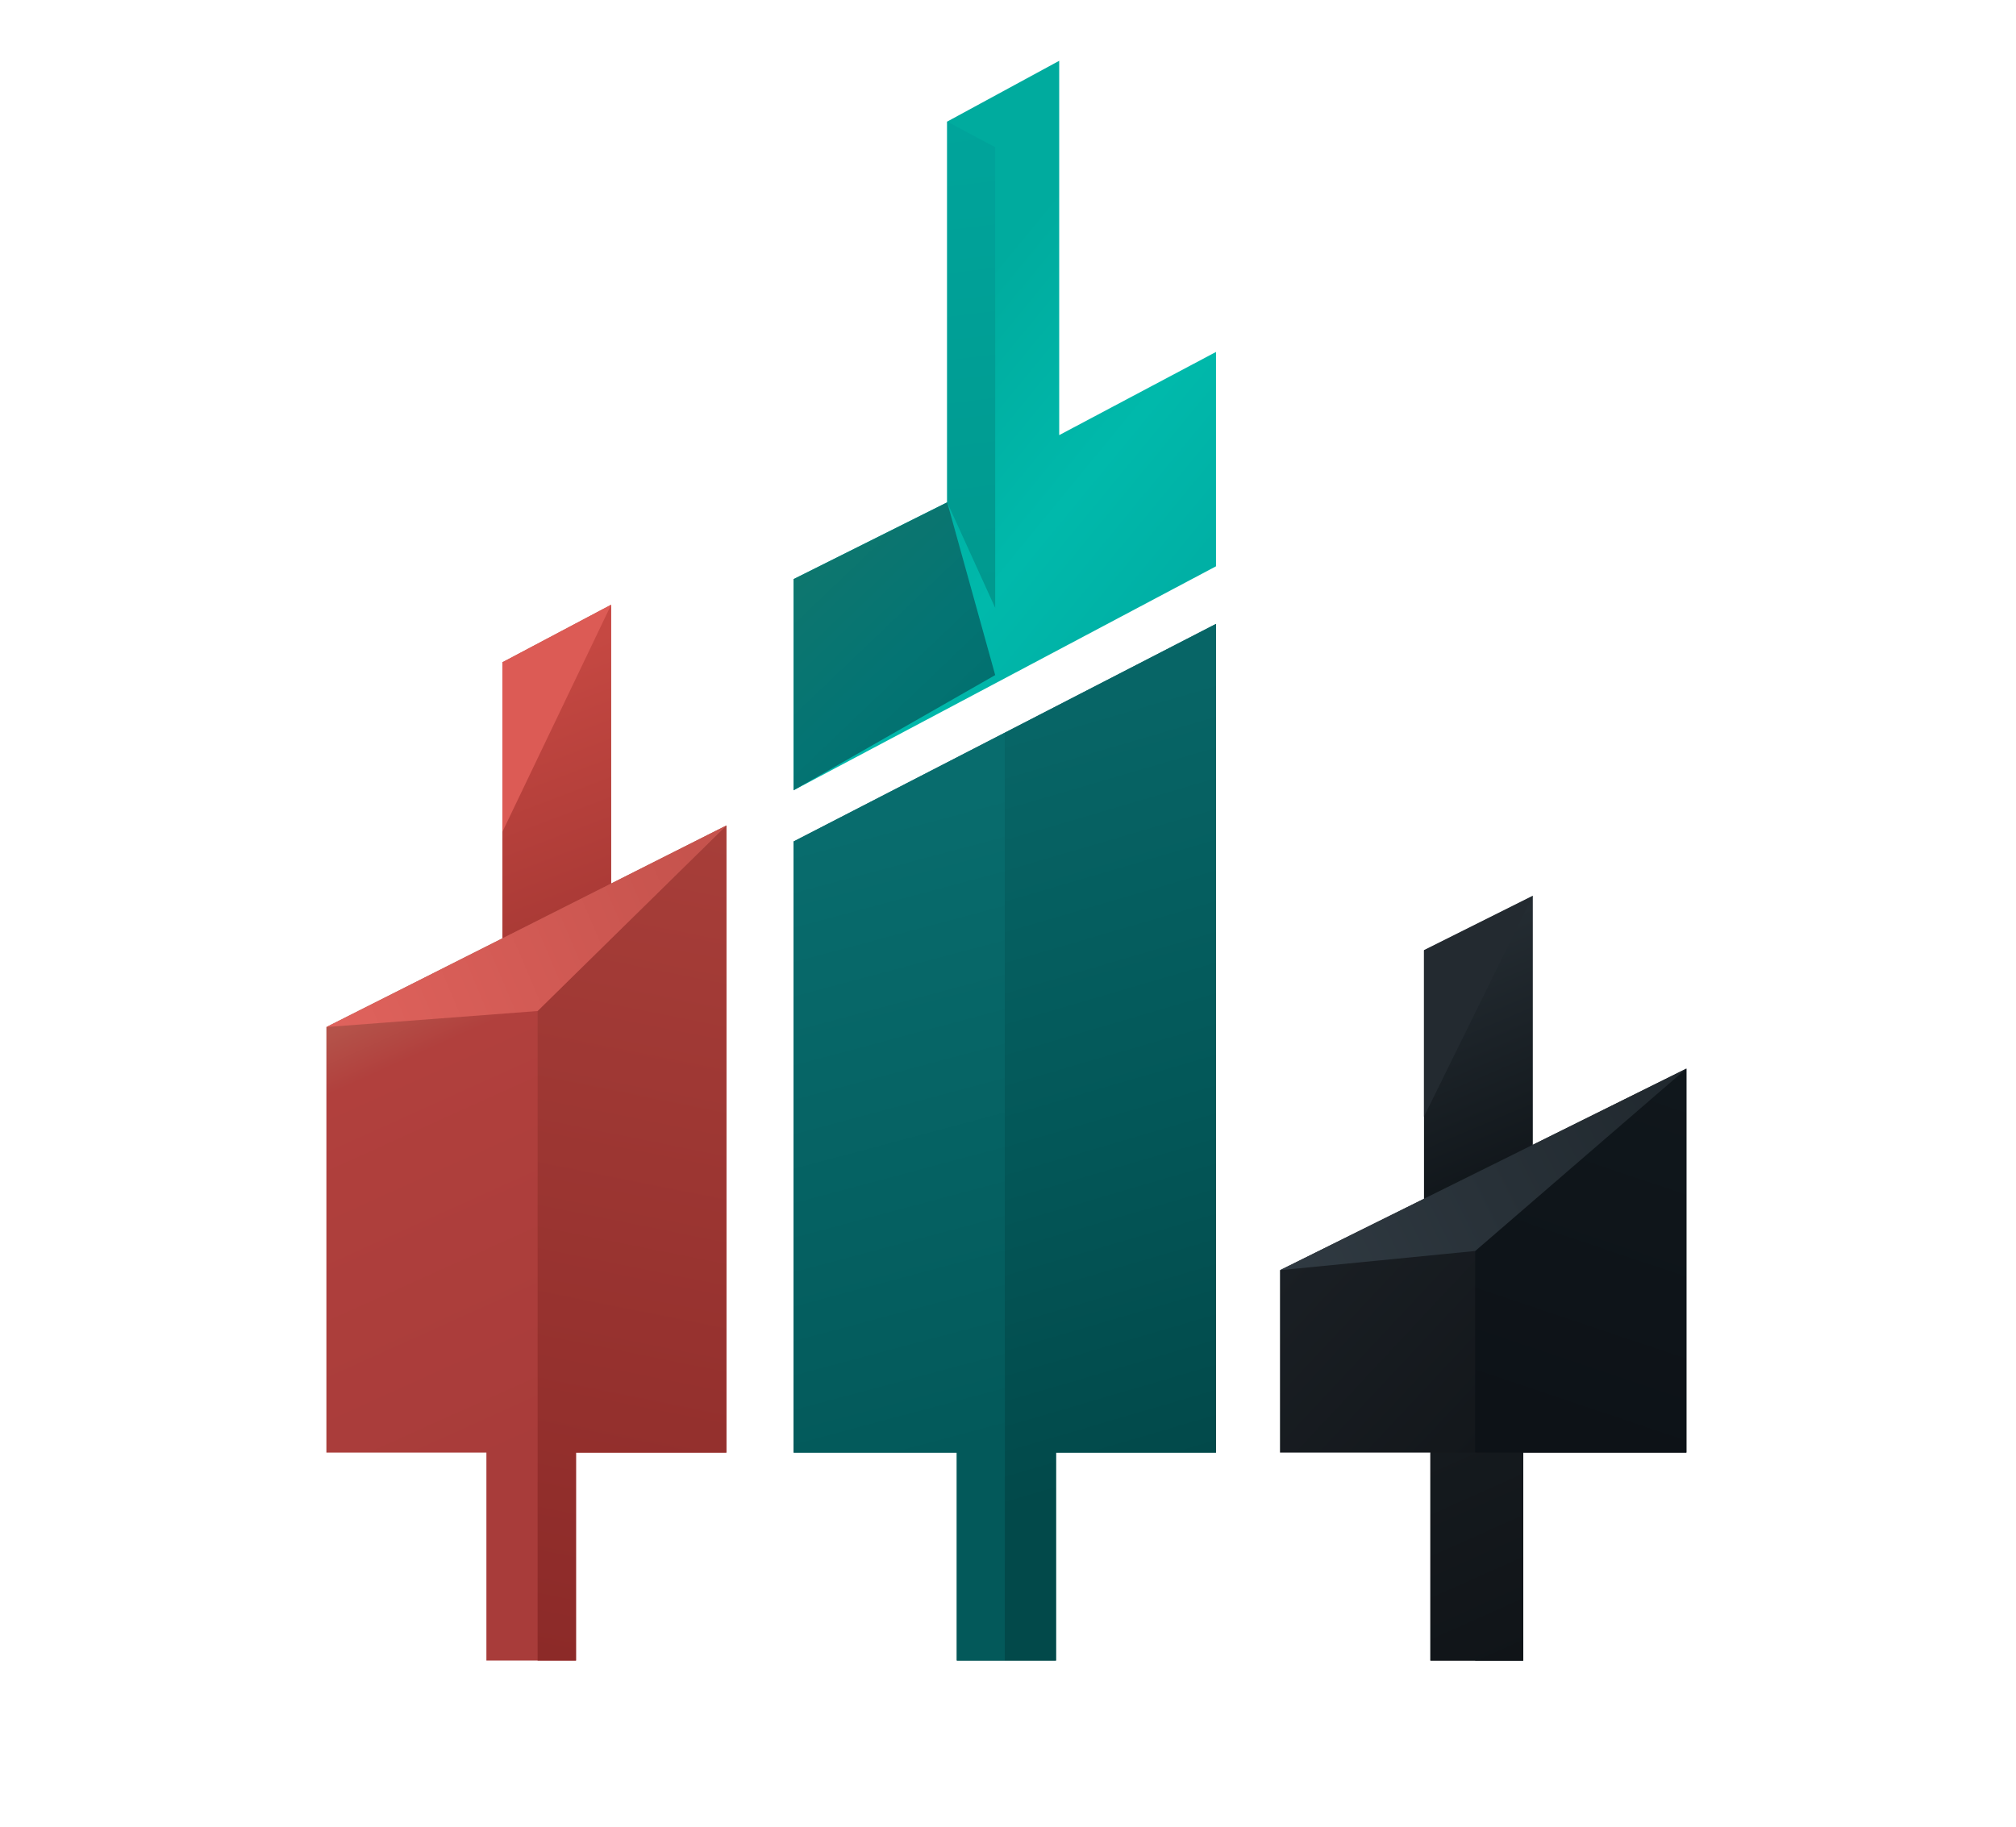
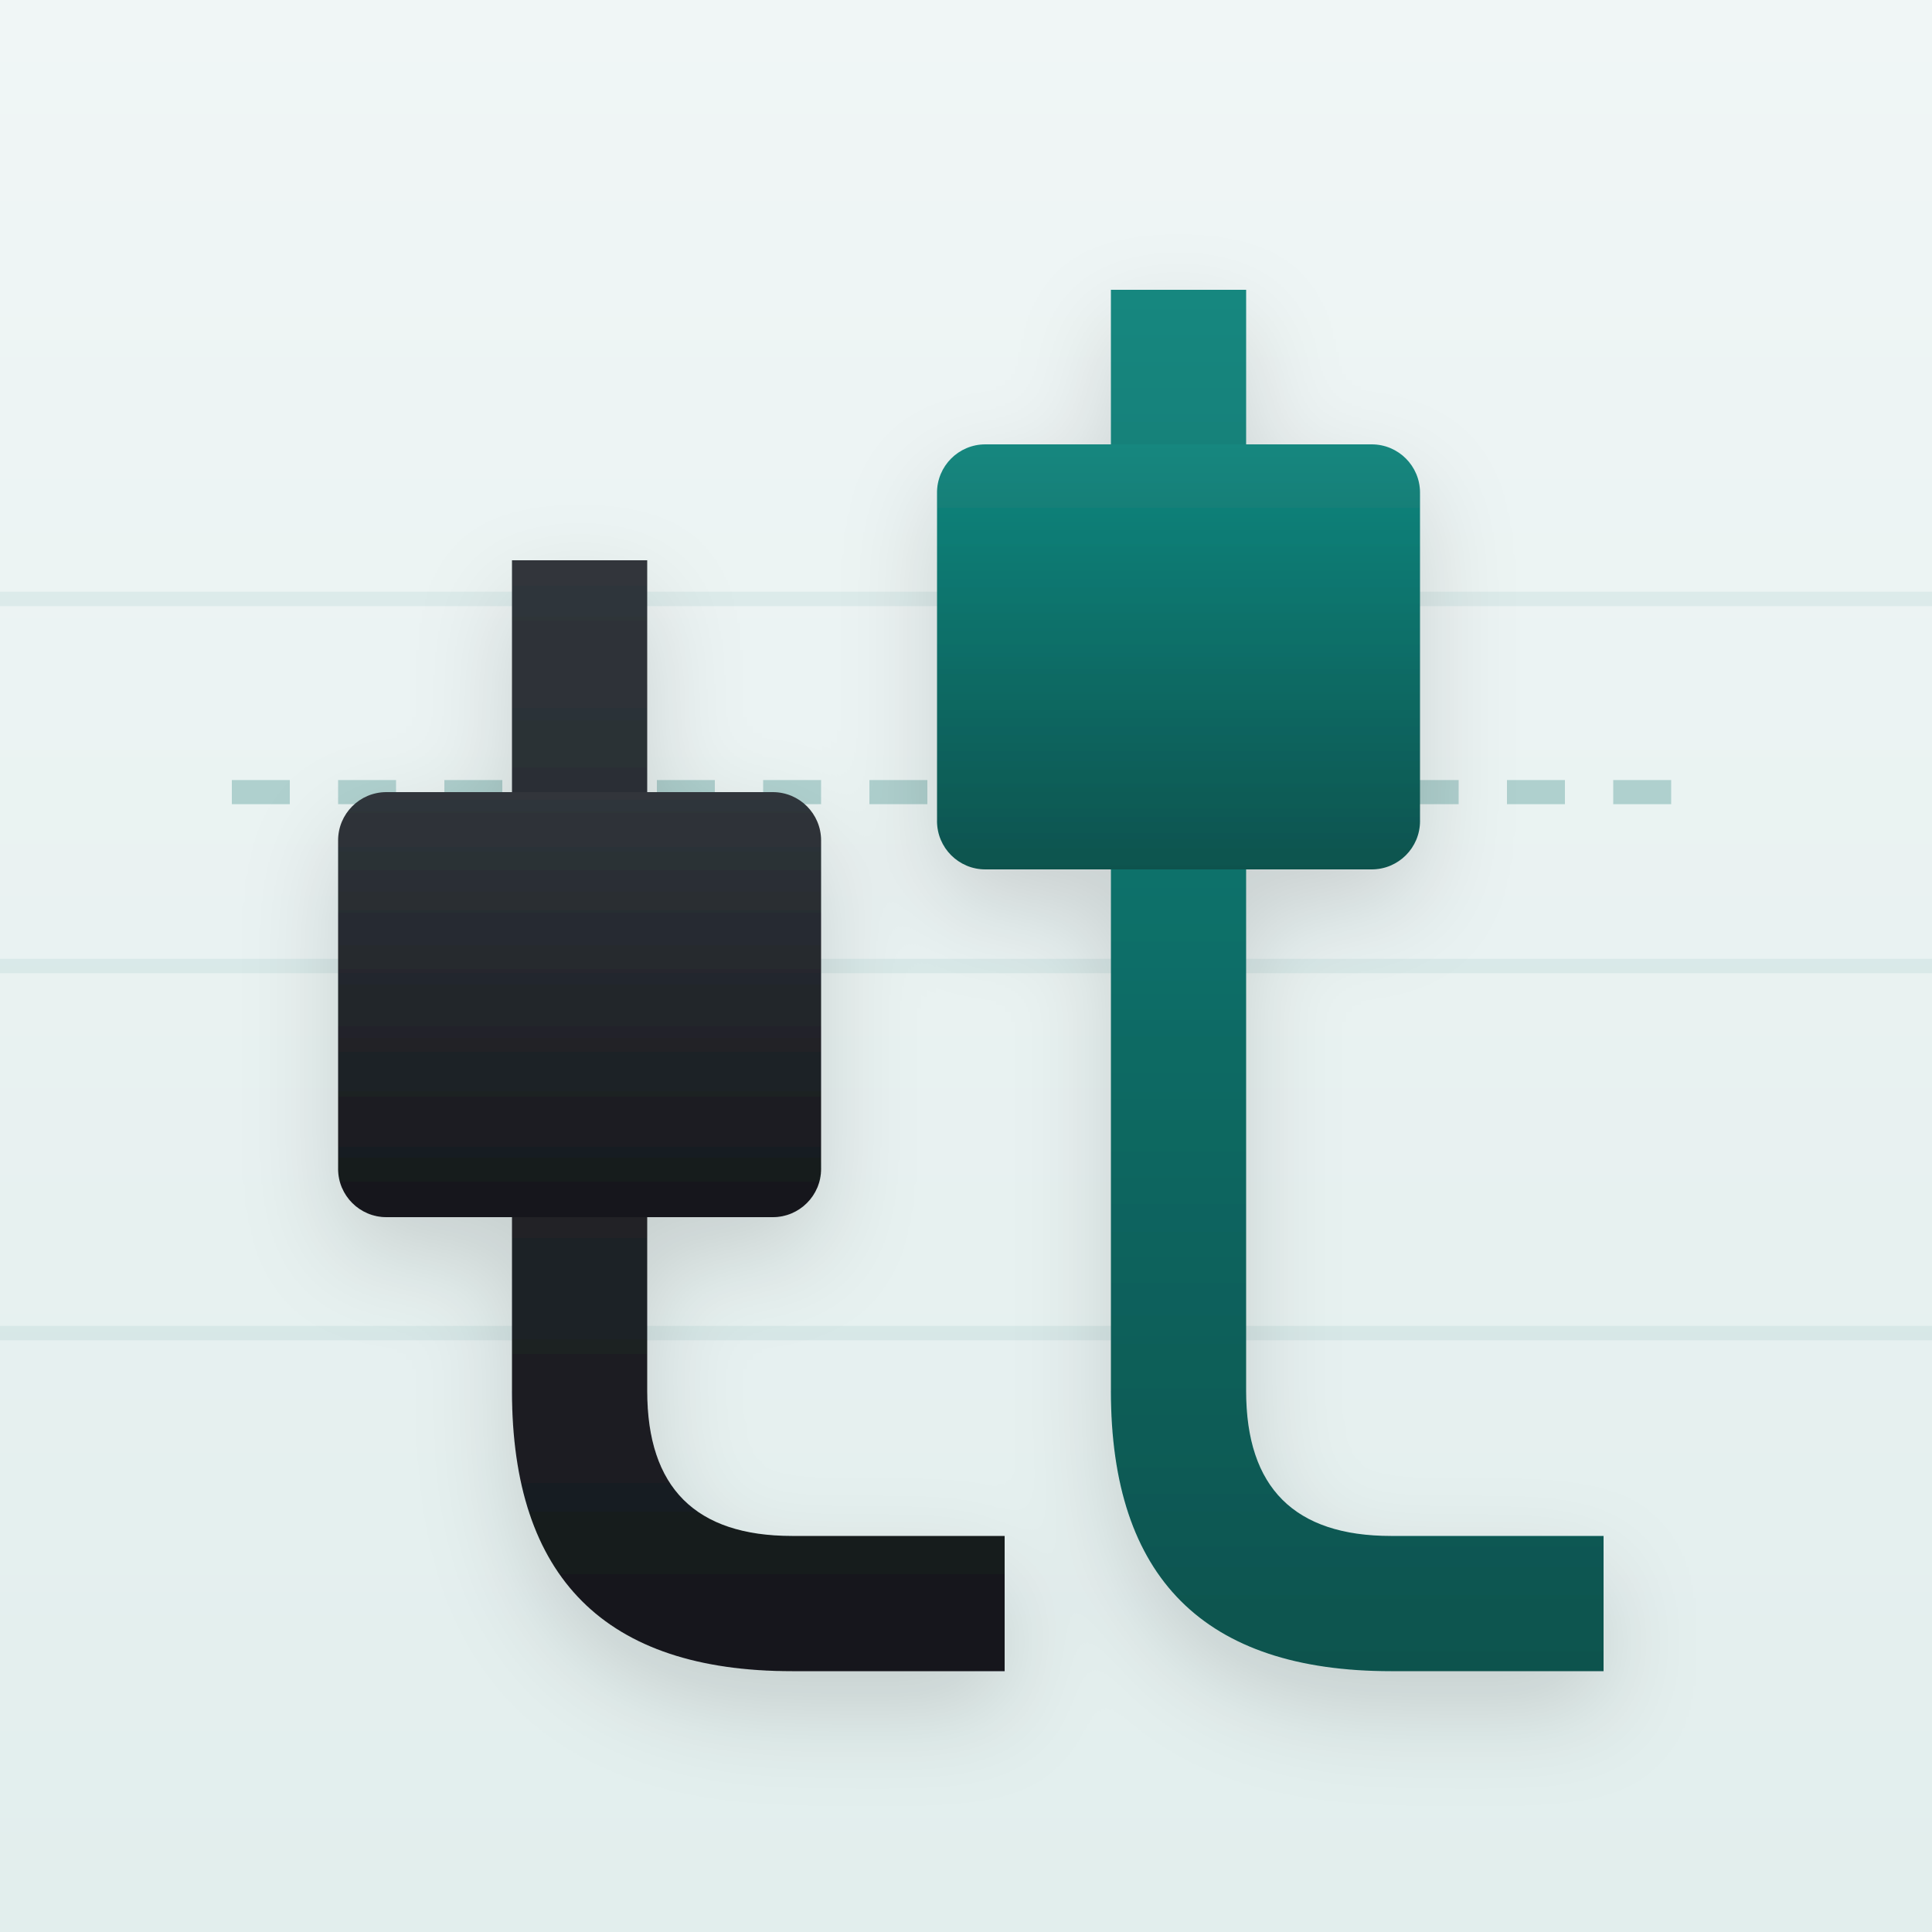
- <svg xmlns="http://www.w3.org/2000/svg" viewBox="0 0 630 571" role="img" aria-label="Vennett">
+ <svg xmlns="http://www.w3.org/2000/svg" viewBox="0 0 200 200" role="img" aria-label="Vennett">
  <defs>
-     <linearGradient id="red-front" gradientUnits="userSpaceOnUse" x1="105" y1="322" x2="165" y2="455">
-       <stop stop-color="#b4534a" />
-       <stop offset=".12" stop-color="#b1403d" />
-       <stop offset="1" stop-color="#a83c3a" />
+     <linearGradient id="vn-fondo" x1="0" y1="0" x2="0" y2="1">
+       <stop offset="0" stop-color="#F0F6F6" />
+       <stop offset="1" stop-color="#E2EEED" />
    </linearGradient>
-     <linearGradient id="red-side" gradientUnits="userSpaceOnUse" x1="225" y1="260" x2="173" y2="519">
-       <stop stop-color="#a73e39" />
-       <stop offset="1" stop-color="#8c2a28" />
+     <linearGradient id="vn-tinta" x1="0" y1="0" x2="0" y2="1">
+       <stop offset="0" stop-color="#30353B" />
+       <stop offset="1" stop-color="#15171B" />
    </linearGradient>
-     <linearGradient id="red-top" gradientUnits="userSpaceOnUse" x1="105" y1="320" x2="218" y2="272">
-       <stop stop-color="#df625c" />
-       <stop offset="1" stop-color="#c6534d" />
+     <linearGradient id="vn-petroleo" x1="0" y1="0" x2="0" y2="1">
+       <stop offset="0" stop-color="#13877F" />
+       <stop offset="1" stop-color="#09534E" />
    </linearGradient>
-     <linearGradient id="red-wick" gradientUnits="userSpaceOnUse" x1="159" y1="210" x2="191" y2="294">
-       <stop stop-color="#c54842" />
-       <stop offset="1" stop-color="#a63834" />
-     </linearGradient>
-     <linearGradient id="teal-upper" gradientUnits="userSpaceOnUse" x1="296" y1="100" x2="380" y2="169">
-       <stop stop-color="#00ab9e" />
-       <stop offset=".6" stop-color="#00b9ab" />
-       <stop offset="1" stop-color="#00b0a5" />
-     </linearGradient>
-     <linearGradient id="teal-wick" gradientUnits="userSpaceOnUse" x1="296" y1="38" x2="314" y2="185">
-       <stop stop-color="#00a49b" />
-       <stop offset="1" stop-color="#00998f" />
-     </linearGradient>
-     <linearGradient id="teal-upper-side" gradientUnits="userSpaceOnUse" x1="248" y1="181" x2="311" y2="247">
-       <stop stop-color="#0e766e" />
-       <stop offset=".45" stop-color="#047473" />
-       <stop offset="1" stop-color="#006d6c" />
-     </linearGradient>
-     <linearGradient id="teal-body" gradientUnits="userSpaceOnUse" x1="248" y1="263" x2="380" y2="454">
-       <stop stop-color="#086a6b" />
-       <stop offset=".42" stop-color="#056264" />
-       <stop offset="1" stop-color="#024d4d" />
-     </linearGradient>
-     <linearGradient id="teal-lower-wick" gradientUnits="userSpaceOnUse" x1="299" y1="454" x2="330" y2="519">
-       <stop stop-color="#035b5d" />
-       <stop offset="1" stop-color="#035354" />
-     </linearGradient>
-     <linearGradient id="black-front" gradientUnits="userSpaceOnUse" x1="400" y1="397" x2="462" y2="455">
-       <stop stop-color="#1a1f24" />
-       <stop offset="1" stop-color="#13171b" />
-     </linearGradient>
-     <linearGradient id="black-side" gradientUnits="userSpaceOnUse" x1="527" y1="335" x2="465" y2="519">
-       <stop stop-color="#10171c" />
-       <stop offset="1" stop-color="#0b0f14" />
-     </linearGradient>
-     <linearGradient id="black-top" gradientUnits="userSpaceOnUse" x1="400" y1="397" x2="527" y2="334">
-       <stop stop-color="#303a42" />
-       <stop offset="1" stop-color="#20282e" />
-     </linearGradient>
-     <linearGradient id="black-wick" gradientUnits="userSpaceOnUse" x1="445" y1="297" x2="479" y2="377">
-       <stop stop-color="#242c32" />
-       <stop offset="1" stop-color="#0e1317" />
-     </linearGradient>
-     <linearGradient id="black-lower-wick" gradientUnits="userSpaceOnUse" x1="447" y1="454" x2="476" y2="519">
-       <stop stop-color="#151a1e" />
-       <stop offset="1" stop-color="#101418" />
-     </linearGradient>
-     <linearGradient id="teal-body-side" gradientUnits="userSpaceOnUse" x1="314" y1="229" x2="380" y2="454">
-       <stop stop-color="#076566" />
-       <stop offset=".55" stop-color="#035758" />
-       <stop offset="1" stop-color="#02494a" />
-     </linearGradient>
-     <linearGradient id="teal-body-front" gradientUnits="userSpaceOnUse" x1="248" y1="263" x2="299" y2="454">
-       <stop stop-color="#086c6d" />
-       <stop offset="1" stop-color="#03595a" />
-     </linearGradient>
+     <filter id="vn-sombra" x="-30%" y="-30%" width="160%" height="160%">
+       <feGaussianBlur in="SourceAlpha" stdDeviation="5" />
+       <feOffset dy="4" />
+       <feComponentTransfer>
+         <feFuncA type="linear" slope=".14" />
+       </feComponentTransfer>
+       <feMerge>
+         <feMergeNode />
+         <feMergeNode in="SourceGraphic" />
+       </feMerge>
+     </filter>
+     <clipPath id="vn-tesela">
+       <rect width="200" height="200" rx="44" />
+     </clipPath>
  </defs>
-   <g id="red-candle">
-     <path d="M157 295V207L191 189V278Z" fill="url(#red-wick)" />
-     <path d="M157 207L191 189L157 260Z" fill="#dc5b55" />
-     <path d="M102 321L227 258V454H180V519H152V454H102Z" fill="url(#red-front)" />
-     <path d="M168 316L227 258V454H180V519H168Z" fill="url(#red-side)" />
-     <path d="M102 321L168 316L227 258Z" fill="url(#red-top)" />
-   </g>
-   <g id="teal-candle">
-     <path d="M248 181L296 157V38L331 19V136L380 110V177L248 247Z" fill="url(#teal-upper)" />
-     <path d="M296 38L311 46V190L296 157Z" fill="url(#teal-wick)" />
-     <path d="M248 181L296 157L311 211L248 247Z" fill="url(#teal-upper-side)" />
-     <path d="M248 263L380 195V454H330V519H299V454H248Z" fill="url(#teal-body)" />
-     <path d="M248 263L314 229V519H299V454H248Z" fill="url(#teal-body-front)" />
-     <path d="M314 229L380 195V454H330V519H314Z" fill="url(#teal-body-side)" />
-   </g>
-   <g id="black-candle">
-     <path d="M445 378V297L479 280V361Z" fill="url(#black-wick)" />
-     <path d="M445 297L479 280L445 349Z" fill="#232a30" />
-     <path d="M400 397L527 334V454H476V519H447V454H400Z" fill="url(#black-front)" />
-     <path d="M461 391L527 334V454H476V519H461Z" fill="url(#black-side)" />
-     <path d="M400 397L461 391L527 334Z" fill="url(#black-top)" />
-     <path d="M447 454H476V519H447Z" fill="url(#black-lower-wick)" />
+   <rect width="200" height="200" fill="url(#vn-fondo)" />
+   <path d="M0 62H200M0 100H200M0 138H200" stroke="#0B6E68" stroke-opacity=".07" stroke-width="1.5" />
+   <path d="M24 82H178" stroke="#0B6E68" stroke-opacity=".26" stroke-width="2.5" stroke-dasharray="6 5" />
+   <g filter="url(#vn-sombra)">
+     <g fill="url(#vn-tinta)">
+       <path d="M53 58H67V144Q67 159 82 159H104V173H82Q53 173 53 144Z" />
+       <rect x="35" y="82" width="50" height="44" rx="5" />
+     </g>
+     <g fill="url(#vn-petroleo)">
+       <path d="M115 30H129V144Q129 159 144 159H166V173H144Q115 173 115 144Z" />
+       <rect x="97" y="46" width="50" height="44" rx="5" />
+     </g>
  </g>
</svg>
